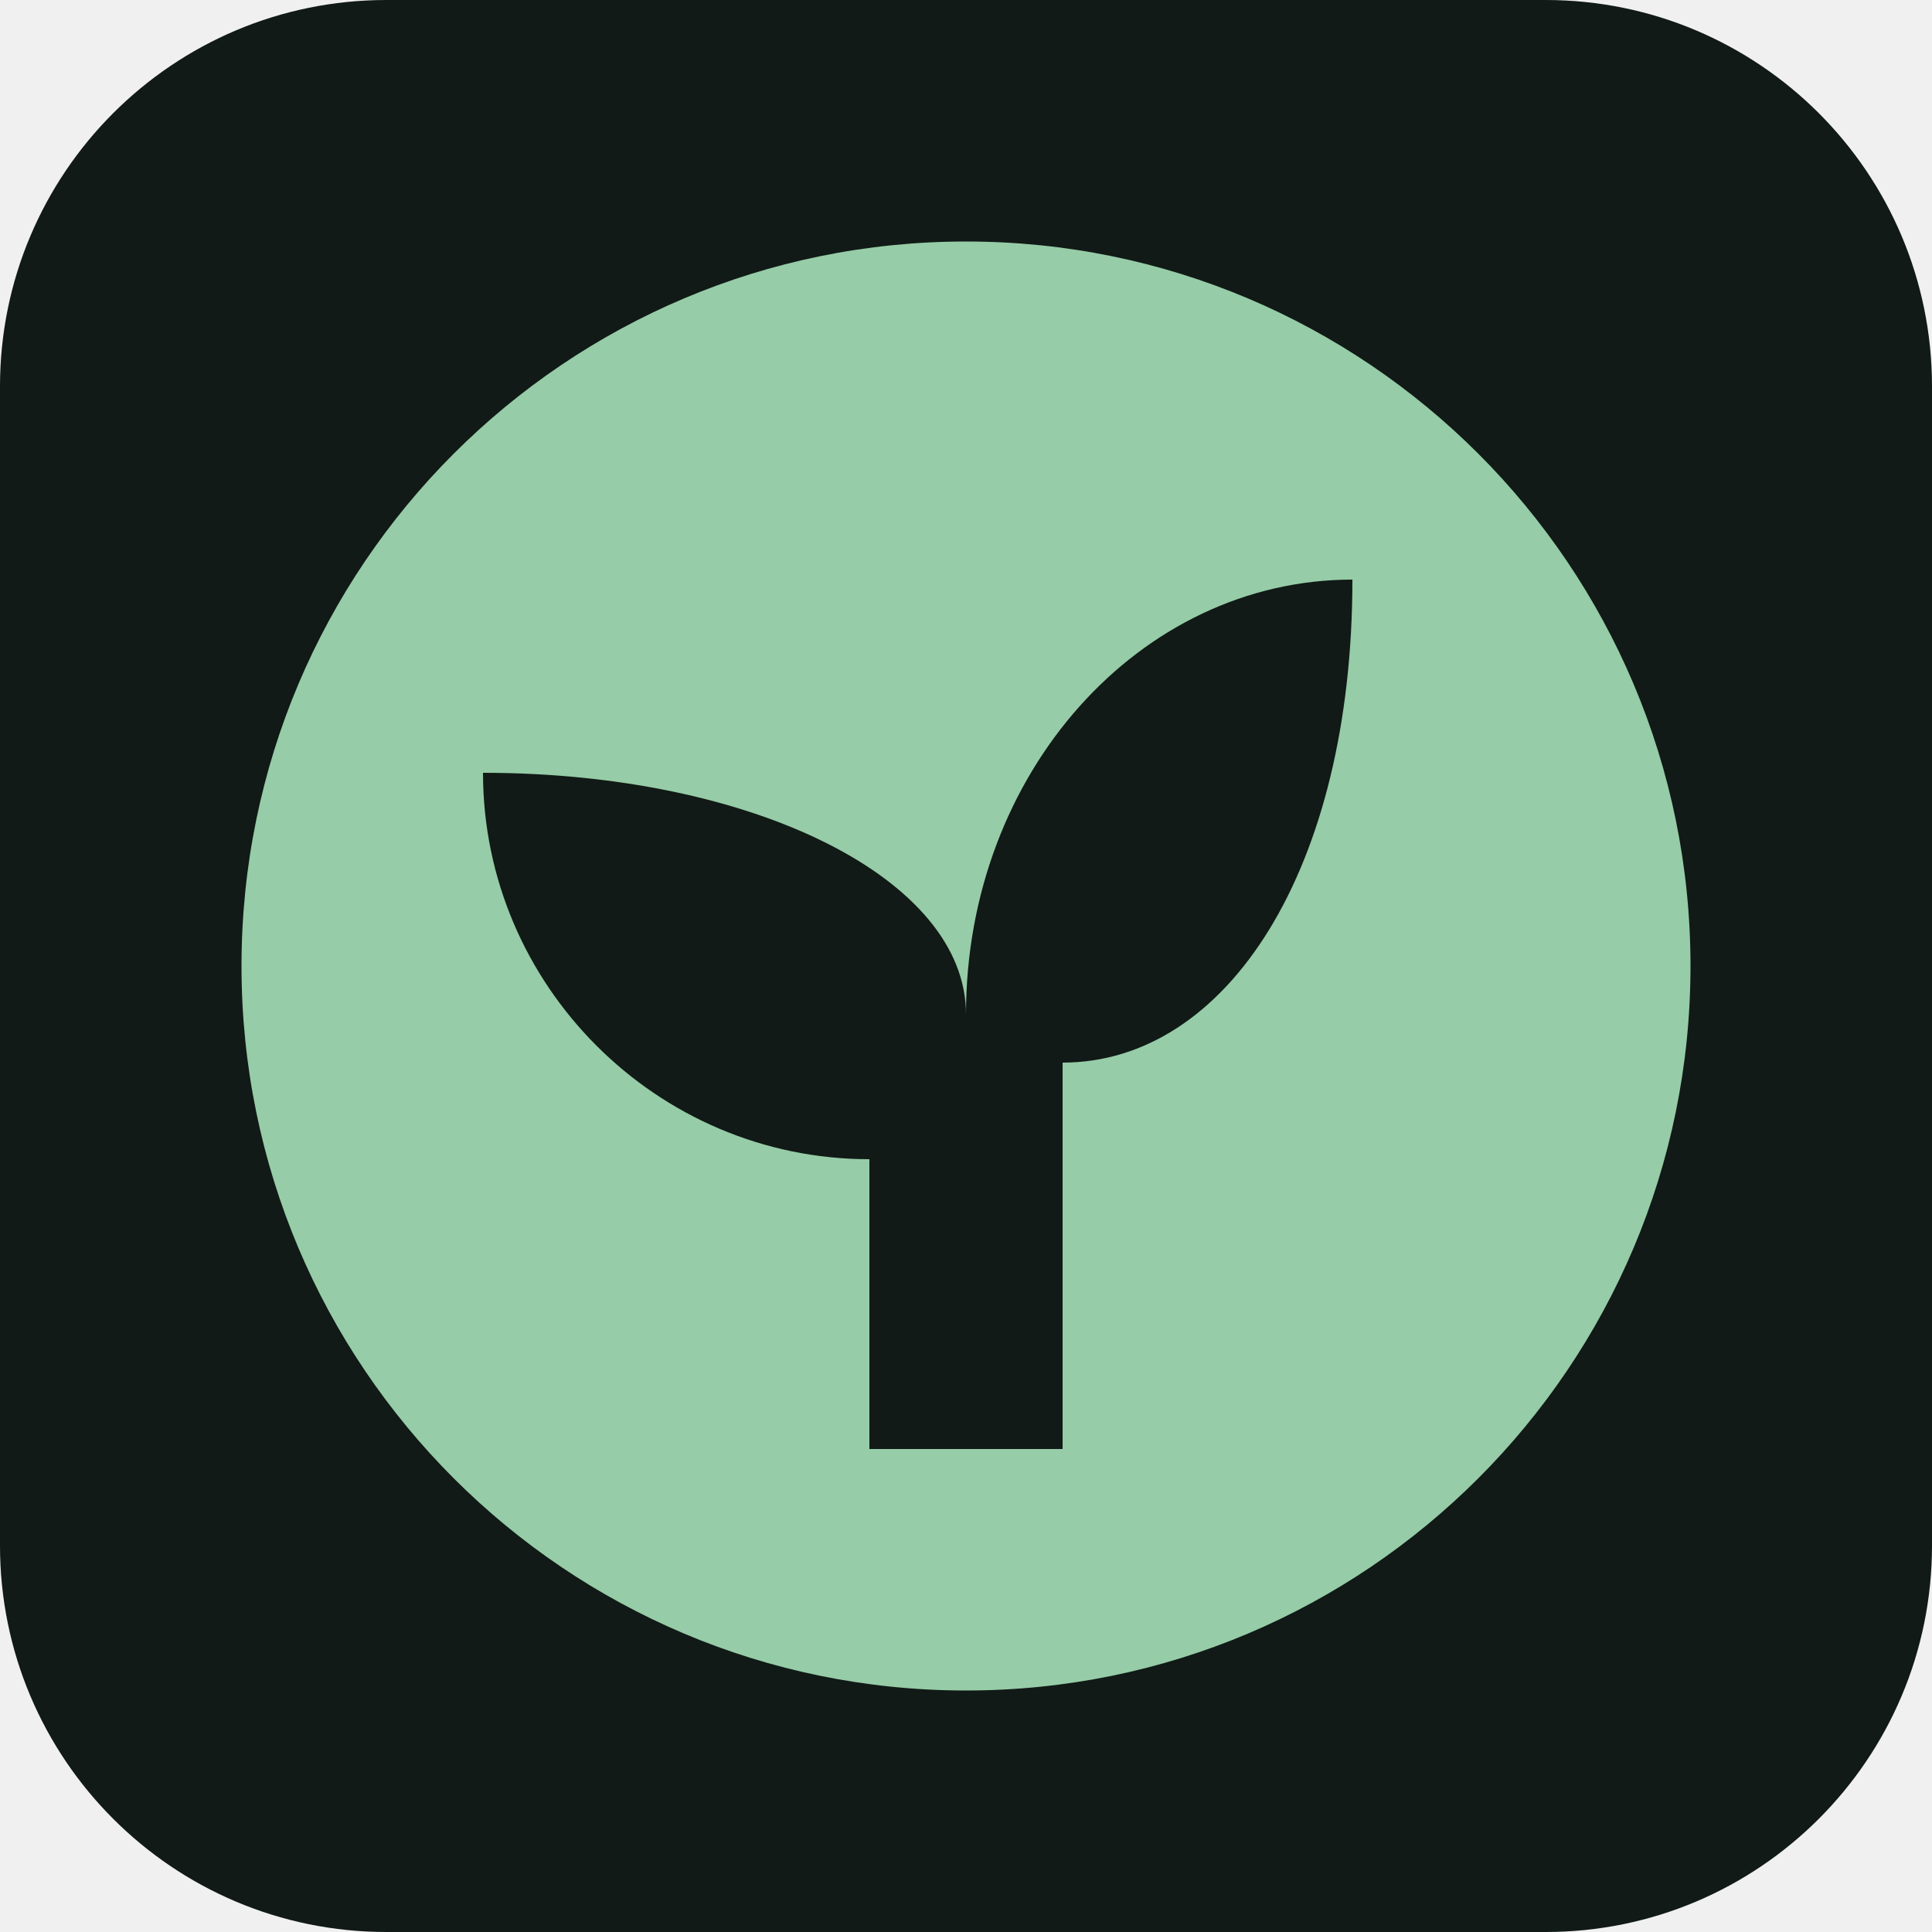
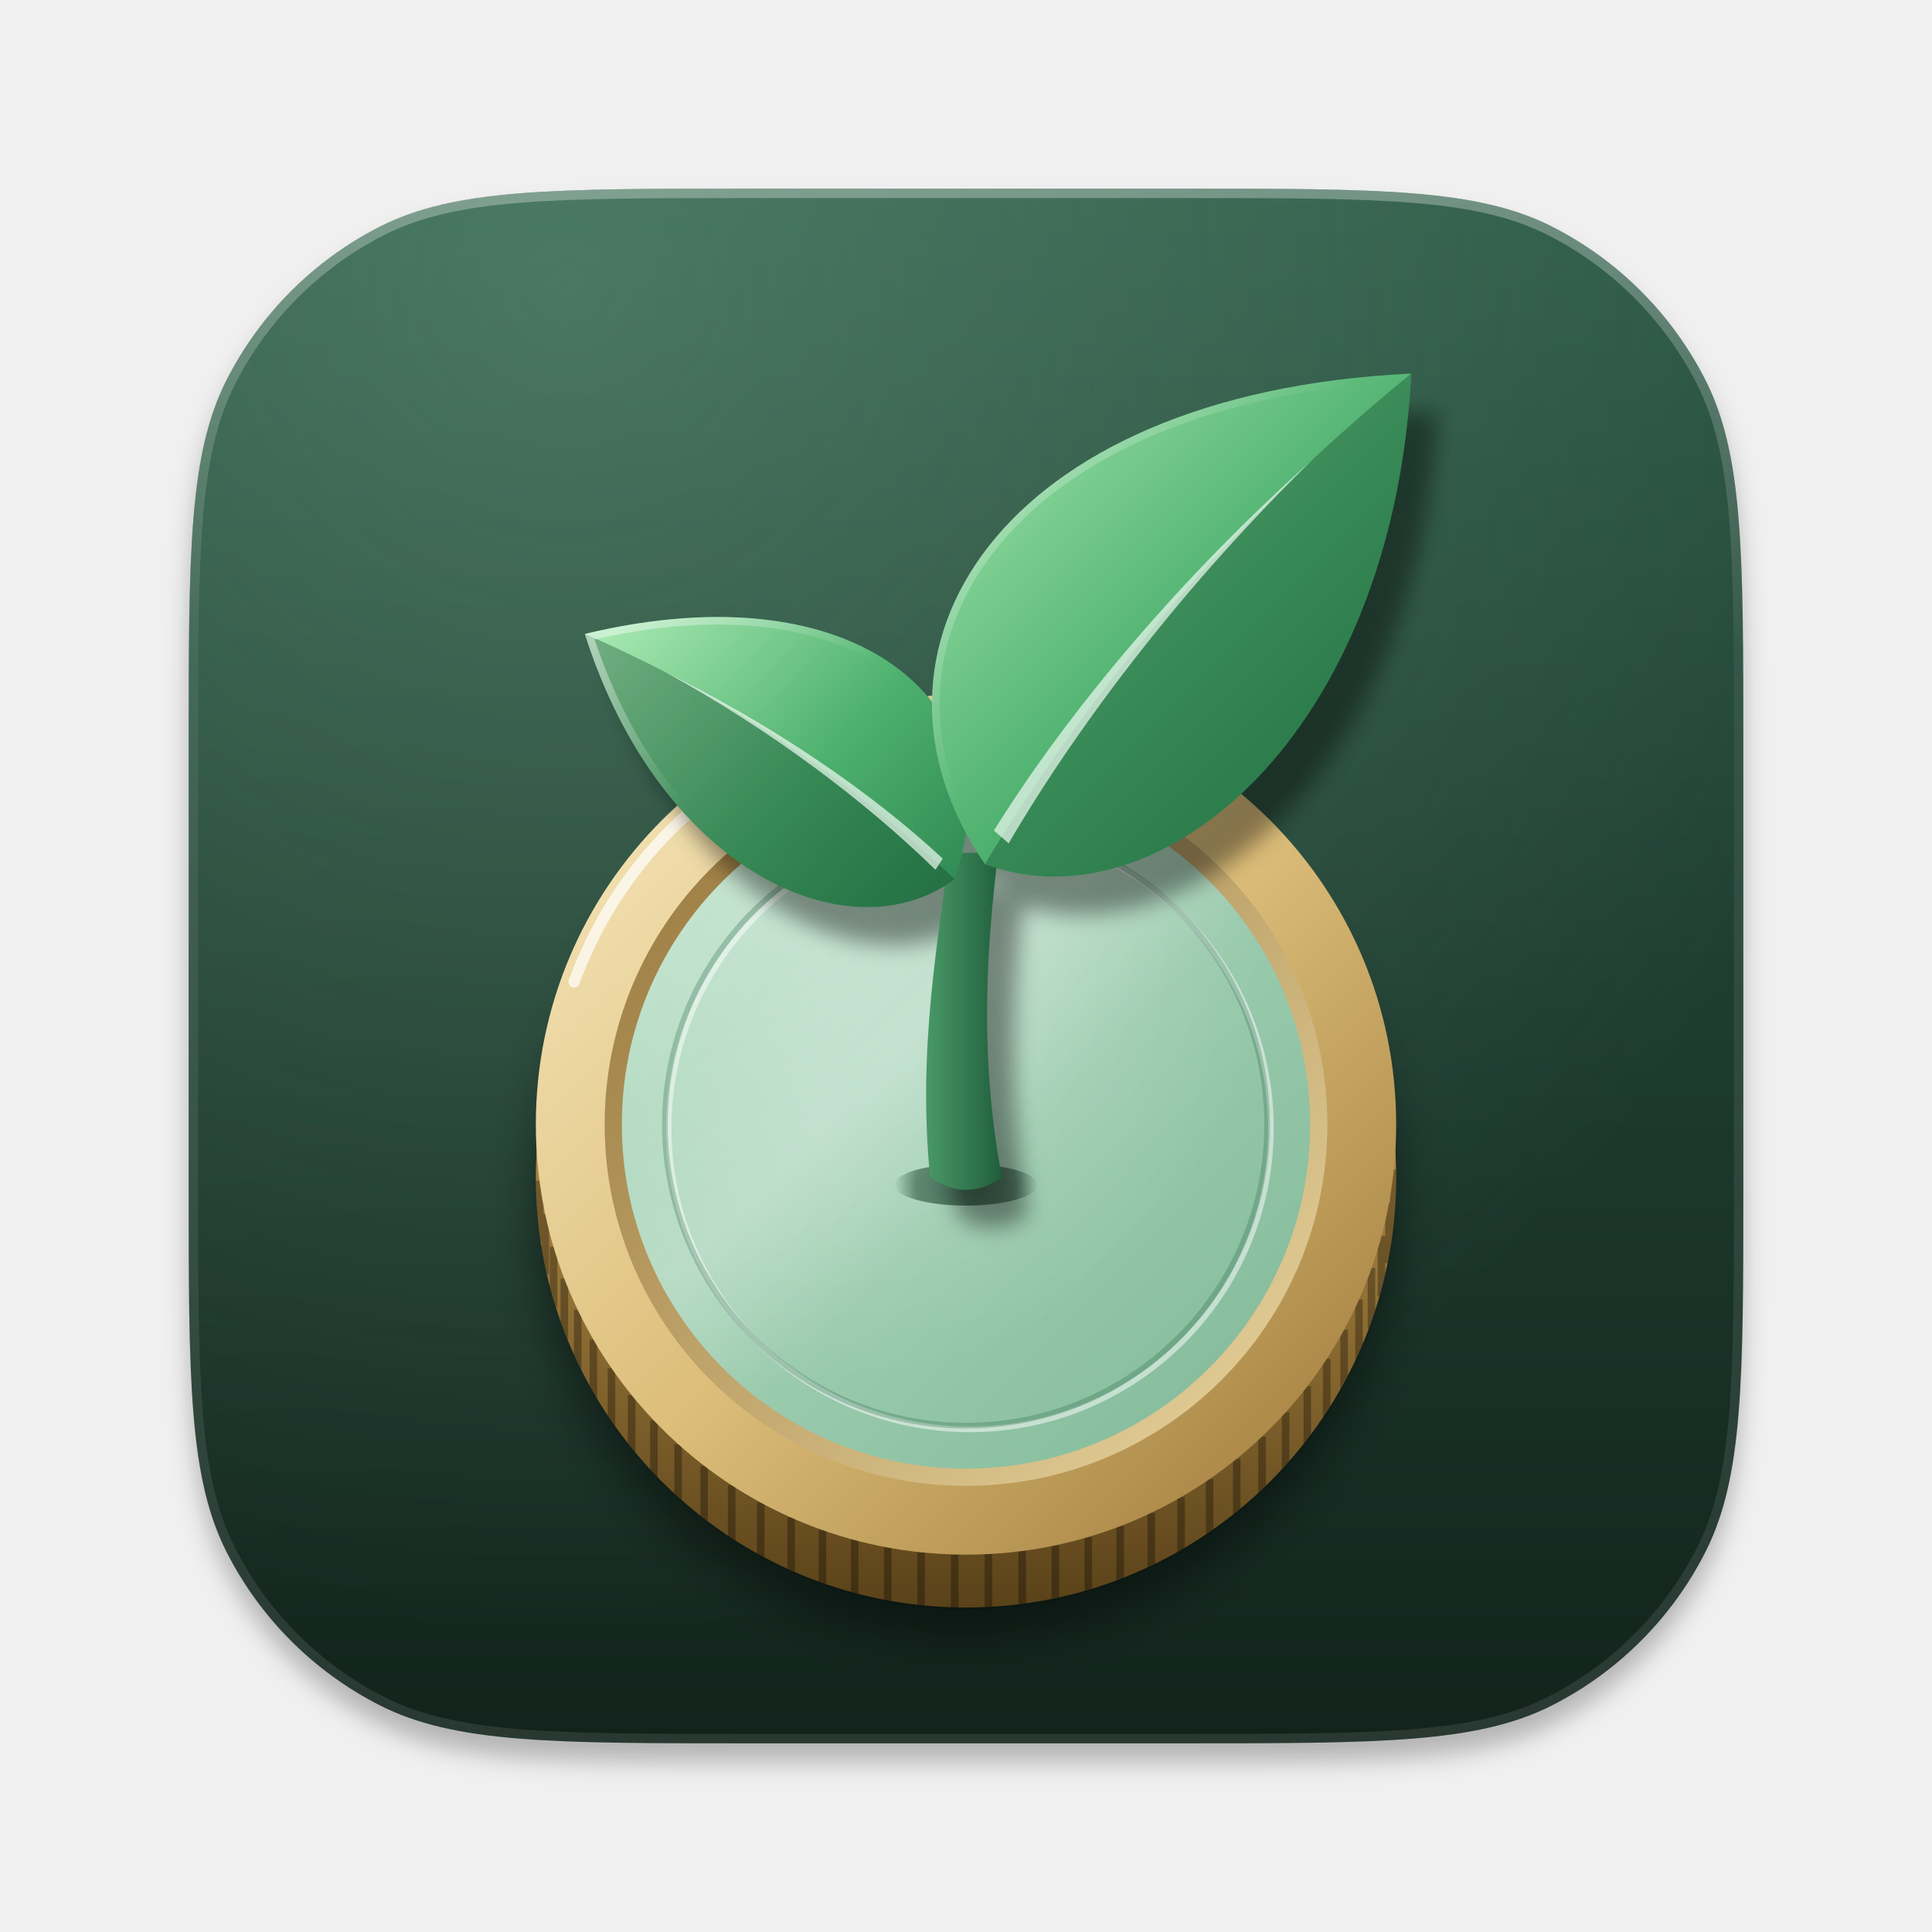
- <svg xmlns="http://www.w3.org/2000/svg" width="256" height="256" viewBox="0 0 16 16">
-   <rect width="16" height="16" rx="3.2" fill="#111A17" />
-   <path fill="#96CCA7" fill-rule="evenodd" d="M8 2A6 6 0 1 1 8 14A6 6 0 1 1 8 2Z M7.2 12V9.6C5.44 9.6 4 8.16 4 6.4C6.24 6.4 8 7.28 8 8.4C8 6.4 9.44 4.8 11.2 4.8C11.2 7.2 10.16 8.8 8.8 8.8V12Z" />
+ <svg xmlns="http://www.w3.org/2000/svg" xmlns:xlink="http://www.w3.org/1999/xlink" width="1024" height="1024" viewBox="0 0 1024 1024">
+   <defs>
+     <path id="tile" d="M 627.4 100 C 731.2 100 783.1 100 822.8 120.2 A 185.4 185.4 0 0 1 903.8 201.2 C 924 240.9 924 292.8 924 396.6 L 924 627.4 C 924 731.2 924 783.1 903.8 822.8 A 185.4 185.4 0 0 1 822.8 903.8 C 783.1 924 731.2 924 627.4 924 L 396.6 924 C 292.8 924 240.9 924 201.2 903.8 A 185.4 185.4 0 0 1 120.2 822.8 C 100 783.1 100 731.2 100 627.4 L 100 396.6 C 100 292.8 100 240.9 120.2 201.2 A 185.4 185.4 0 0 1 201.2 120.2 C 240.9 100 292.8 100 396.6 100 Z" />
+     <path id="stem" d="M 493 624 C 486 555.2 498 495 503 452 L 529 452 C 524 495 518 555.2 531 624 Q 512 637.3 493 624 Z" />
+     <path id="big-leaf" d="M 522 458 C 444.9 345.3 528.9 208.4 748 198 C 738 390.2 614.1 492.4 522 458 Z" />
+     <path id="small-leaf" d="M 506 466 C 450.6 506.9 350.2 462.6 310 336 C 457.7 300.5 537.7 375.7 506 466 Z" />
+     <clipPath id="tile-clip">
+       <use xlink:href="#tile" />
+     </clipPath>
+     <clipPath id="edge-clip">
+       <circle cx="512" cy="624" r="228" />
+     </clipPath>
+     <clipPath id="big-leaf-clip">
+       <use xlink:href="#big-leaf" />
+     </clipPath>
+     <clipPath id="small-leaf-clip">
+       <use xlink:href="#small-leaf" />
+     </clipPath>
+     <filter id="blur-tile" x="-10%" y="-10%" width="120%" height="120%">
+       <feGaussianBlur stdDeviation="6.3" />
+     </filter>
+     <filter id="blur-coin" x="-20%" y="-20%" width="140%" height="140%">
+       <feGaussianBlur stdDeviation="13.2" />
+     </filter>
+     <filter id="blur-contact" x="-10%" y="-10%" width="120%" height="120%">
+       <feGaussianBlur stdDeviation="3.4" />
+     </filter>
+     <filter id="blur-plant" x="-20%" y="-20%" width="140%" height="140%">
+       <feGaussianBlur stdDeviation="5.7" />
+     </filter>
+     <linearGradient id="tile-fill" x1="512" y1="100" x2="512" y2="924" gradientUnits="userSpaceOnUse">
+       <stop offset="0" stop-color="#2C5947" />
+       <stop offset="1" stop-color="#12231C" />
+     </linearGradient>
+     <radialGradient id="tile-glow" cx="300" cy="150" r="720" gradientUnits="userSpaceOnUse">
+       <stop offset="0" stop-color="#A8DDB8" stop-opacity=".25" />
+       <stop offset="1" stop-color="#A8DDB8" stop-opacity="0" />
+     </radialGradient>
+     <linearGradient id="tile-rim" x1="512" y1="100" x2="512" y2="924" gradientUnits="userSpaceOnUse">
+       <stop offset="0" stop-color="#FFF" stop-opacity=".3" />
+       <stop offset=".3" stop-color="#FFF" stop-opacity=".06" />
+       <stop offset="1" stop-color="#FFF" stop-opacity=".1" />
+     </linearGradient>
+     <linearGradient id="coin-edge" x1="0" y1="596" x2="0" y2="852" gradientUnits="userSpaceOnUse">
+       <stop offset="0" stop-color="#B08A45" />
+       <stop offset="1" stop-color="#5A4219" />
+     </linearGradient>
+     <linearGradient id="coin-rim" x1="284" y1="368" x2="740" y2="824" gradientUnits="userSpaceOnUse">
+       <stop offset="0" stop-color="#F8EBC2" />
+       <stop offset=".5" stop-color="#DDBE7A" />
+       <stop offset="1" stop-color="#9A7535" />
+     </linearGradient>
+     <linearGradient id="coin-wall" xlink:href="#coin-rim">
+       <stop offset="0" stop-color="#8C6A2E" />
+       <stop offset="1" stop-color="#F3E0AA" />
+     </linearGradient>
+     <linearGradient id="coin-field" xlink:href="#coin-rim">
+       <stop offset="0" stop-color="#C2E6CE" />
+       <stop offset="1" stop-color="#78B391" />
+     </linearGradient>
+     <linearGradient id="coin-sweep" xlink:href="#coin-rim">
+       <stop offset=".3" stop-color="#FFF" stop-opacity="0" />
+       <stop offset=".42" stop-color="#FFF" stop-opacity=".2" />
+       <stop offset=".54" stop-color="#FFF" stop-opacity="0" />
+     </linearGradient>
+     <radialGradient id="coin-sheen" cx="432" cy="496" r="240" gradientUnits="userSpaceOnUse">
+       <stop offset="0" stop-color="#FFF" stop-opacity=".3" />
+       <stop offset="1" stop-color="#FFF" stop-opacity="0" />
+     </radialGradient>
+     <radialGradient id="sprout-hole" cx="512" cy="628" r="38" gradientUnits="userSpaceOnUse">
+       <stop offset="0" stop-color="#143A27" stop-opacity=".7" />
+       <stop offset=".7" stop-color="#143A27" stop-opacity=".5" />
+       <stop offset="1" stop-color="#143A27" stop-opacity="0" />
+     </radialGradient>
+     <linearGradient id="stem-fill" x1="490" y1="0" x2="534" y2="0" gradientUnits="userSpaceOnUse">
+       <stop offset="0" stop-color="#4A9A68" />
+       <stop offset="1" stop-color="#1D5A39" />
+     </linearGradient>
+     <linearGradient id="small-leaf-fill" x1="330" y1="330" x2="500" y2="490" gradientUnits="userSpaceOnUse">
+       <stop offset="0" stop-color="#A3E6AE" />
+       <stop offset=".55" stop-color="#4DB06E" />
+       <stop offset="1" stop-color="#2E8752" />
+     </linearGradient>
+     <linearGradient id="big-leaf-fill" x1="480" y1="210" x2="740" y2="470" xlink:href="#small-leaf-fill" />
+     <linearGradient id="leaf-rim" x1="0" y1="0" x2="1" y2="1">
+       <stop offset="0" stop-color="#FFF" stop-opacity=".5" />
+       <stop offset=".45" stop-color="#FFF" stop-opacity="0" />
+     </linearGradient>
+   </defs>
+   <use xlink:href="#tile" transform="translate(0 10)" opacity=".25" filter="url(#blur-tile)" />
+   <use xlink:href="#tile" fill="url(#tile-fill)" />
+   <use xlink:href="#tile" fill="url(#tile-glow)" />
+   <use xlink:href="#tile" fill="none" stroke="url(#tile-rim)" stroke-width="10" clip-path="url(#tile-clip)" />
+   <circle cx="512" cy="640" r="228" opacity=".45" filter="url(#blur-coin)" />
+   <circle cx="512" cy="624" r="224" opacity=".35" filter="url(#blur-contact)" />
+   <circle cx="512" cy="624" r="228" fill="url(#coin-edge)" />
+   <path clip-path="url(#edge-clip)" fill="none" stroke="#000" stroke-opacity=".3" stroke-width="4" d="M 738.8 619.8 V 651.8 M 736.2 637.5 V 669.5 M 732.2 655 V 687 M 726.9 672.1 V 704.1 M 720.3 688.7 V 720.7 M 712.4 704.8 V 736.8 M 703.2 720.2 V 752.2 M 692.9 734.8 V 766.8 M 681.4 748.6 V 780.6 M 668.9 761.4 V 793.4 M 655.5 773.2 V 805.2 M 641.1 783.9 V 815.9 M 626 793.5 V 825.5 M 610.2 801.8 V 833.8 M 593.7 808.9 V 840.9 M 576.8 814.6 V 846.6 M 559.4 819 V 851 M 541.8 822 V 854 M 523.9 823.7 V 855.7 M 506 823.9 V 855.9 M 488.2 822.8 V 854.8 M 470.5 820.2 V 852.2 M 453 816.2 V 848.2 M 435.9 810.9 V 842.9 M 419.3 804.3 V 836.3 M 403.2 796.4 V 828.4 M 387.8 787.2 V 819.2 M 373.2 776.9 V 808.9 M 359.4 765.4 V 797.4 M 346.6 752.9 V 784.9 M 334.8 739.5 V 771.5 M 324.1 725.1 V 757.1 M 314.5 710 V 742 M 306.2 694.2 V 726.2 M 299.1 677.7 V 709.7 M 293.4 660.8 V 692.8 M 289 643.4 V 675.4 M 286 625.8 V 657.8" />
+   <circle cx="512" cy="596" r="228" fill="url(#coin-rim)" />
+   <path d="M 304.3 520.4 A 221 221 0 0 1 436.4 388.3" fill="none" stroke="#FFF" stroke-opacity=".7" stroke-width="6" stroke-linecap="round" />
+   <circle cx="512" cy="596" r="191.52" fill="url(#coin-wall)" />
+   <circle cx="512" cy="596" r="182.4" fill="url(#coin-field)" />
+   <circle cx="512" cy="596" r="182.4" fill="url(#coin-sheen)" />
+   <circle cx="512" cy="596" r="182.4" fill="url(#coin-sweep)" />
+   <circle cx="514" cy="598" r="159.6" fill="none" stroke="#FFF" stroke-opacity=".5" stroke-width="3" />
+   <circle cx="512" cy="596" r="159.6" fill="none" stroke="#2E6B4A" stroke-opacity=".3" stroke-width="3" />
+   <ellipse cx="512" cy="628" rx="38" ry="11" fill="url(#sprout-hole)" />
+   <g transform="translate(14 20)" opacity=".4" filter="url(#blur-plant)">
+     <use xlink:href="#stem" />
+     <use xlink:href="#big-leaf" />
+     <use xlink:href="#small-leaf" />
+   </g>
+   <use xlink:href="#stem" fill="url(#stem-fill)" />
+   <use xlink:href="#small-leaf" fill="url(#small-leaf-fill)" />
+   <path fill="#0E3F26" fill-opacity=".35" d="M 506 466 C 448.4 411 383.1 367.7 310 336 C 350.2 462.6 450.6 506.9 506 466 Z" />
+   <use xlink:href="#small-leaf" fill="none" stroke="url(#leaf-rim)" stroke-width="8" clip-path="url(#small-leaf-clip)" />
+   <path fill="#F0FBF2" fill-opacity=".7" d="M 495.8 461 C 458.4 424.4 408.1 386.6 352.9 356.4 C 409.7 384.3 461.5 419.6 499.7 455.1 Z" />
+   <use xlink:href="#big-leaf" fill="url(#big-leaf-fill)" />
+   <path fill="#0E3F26" fill-opacity=".35" d="M 522 458 C 582.2 358.2 657.6 271.5 748 198 C 738 390.2 614.1 492.4 522 458 Z" />
+   <use xlink:href="#big-leaf" fill="none" stroke="url(#leaf-rim)" stroke-width="8" clip-path="url(#big-leaf-clip)" />
+   <path fill="#F0FBF2" fill-opacity=".7" d="M 526.8 440.2 C 567.1 375.5 626.5 305.4 695.6 243.7 C 629.6 308.1 573.3 380.9 534.6 447 Z" />
</svg>
